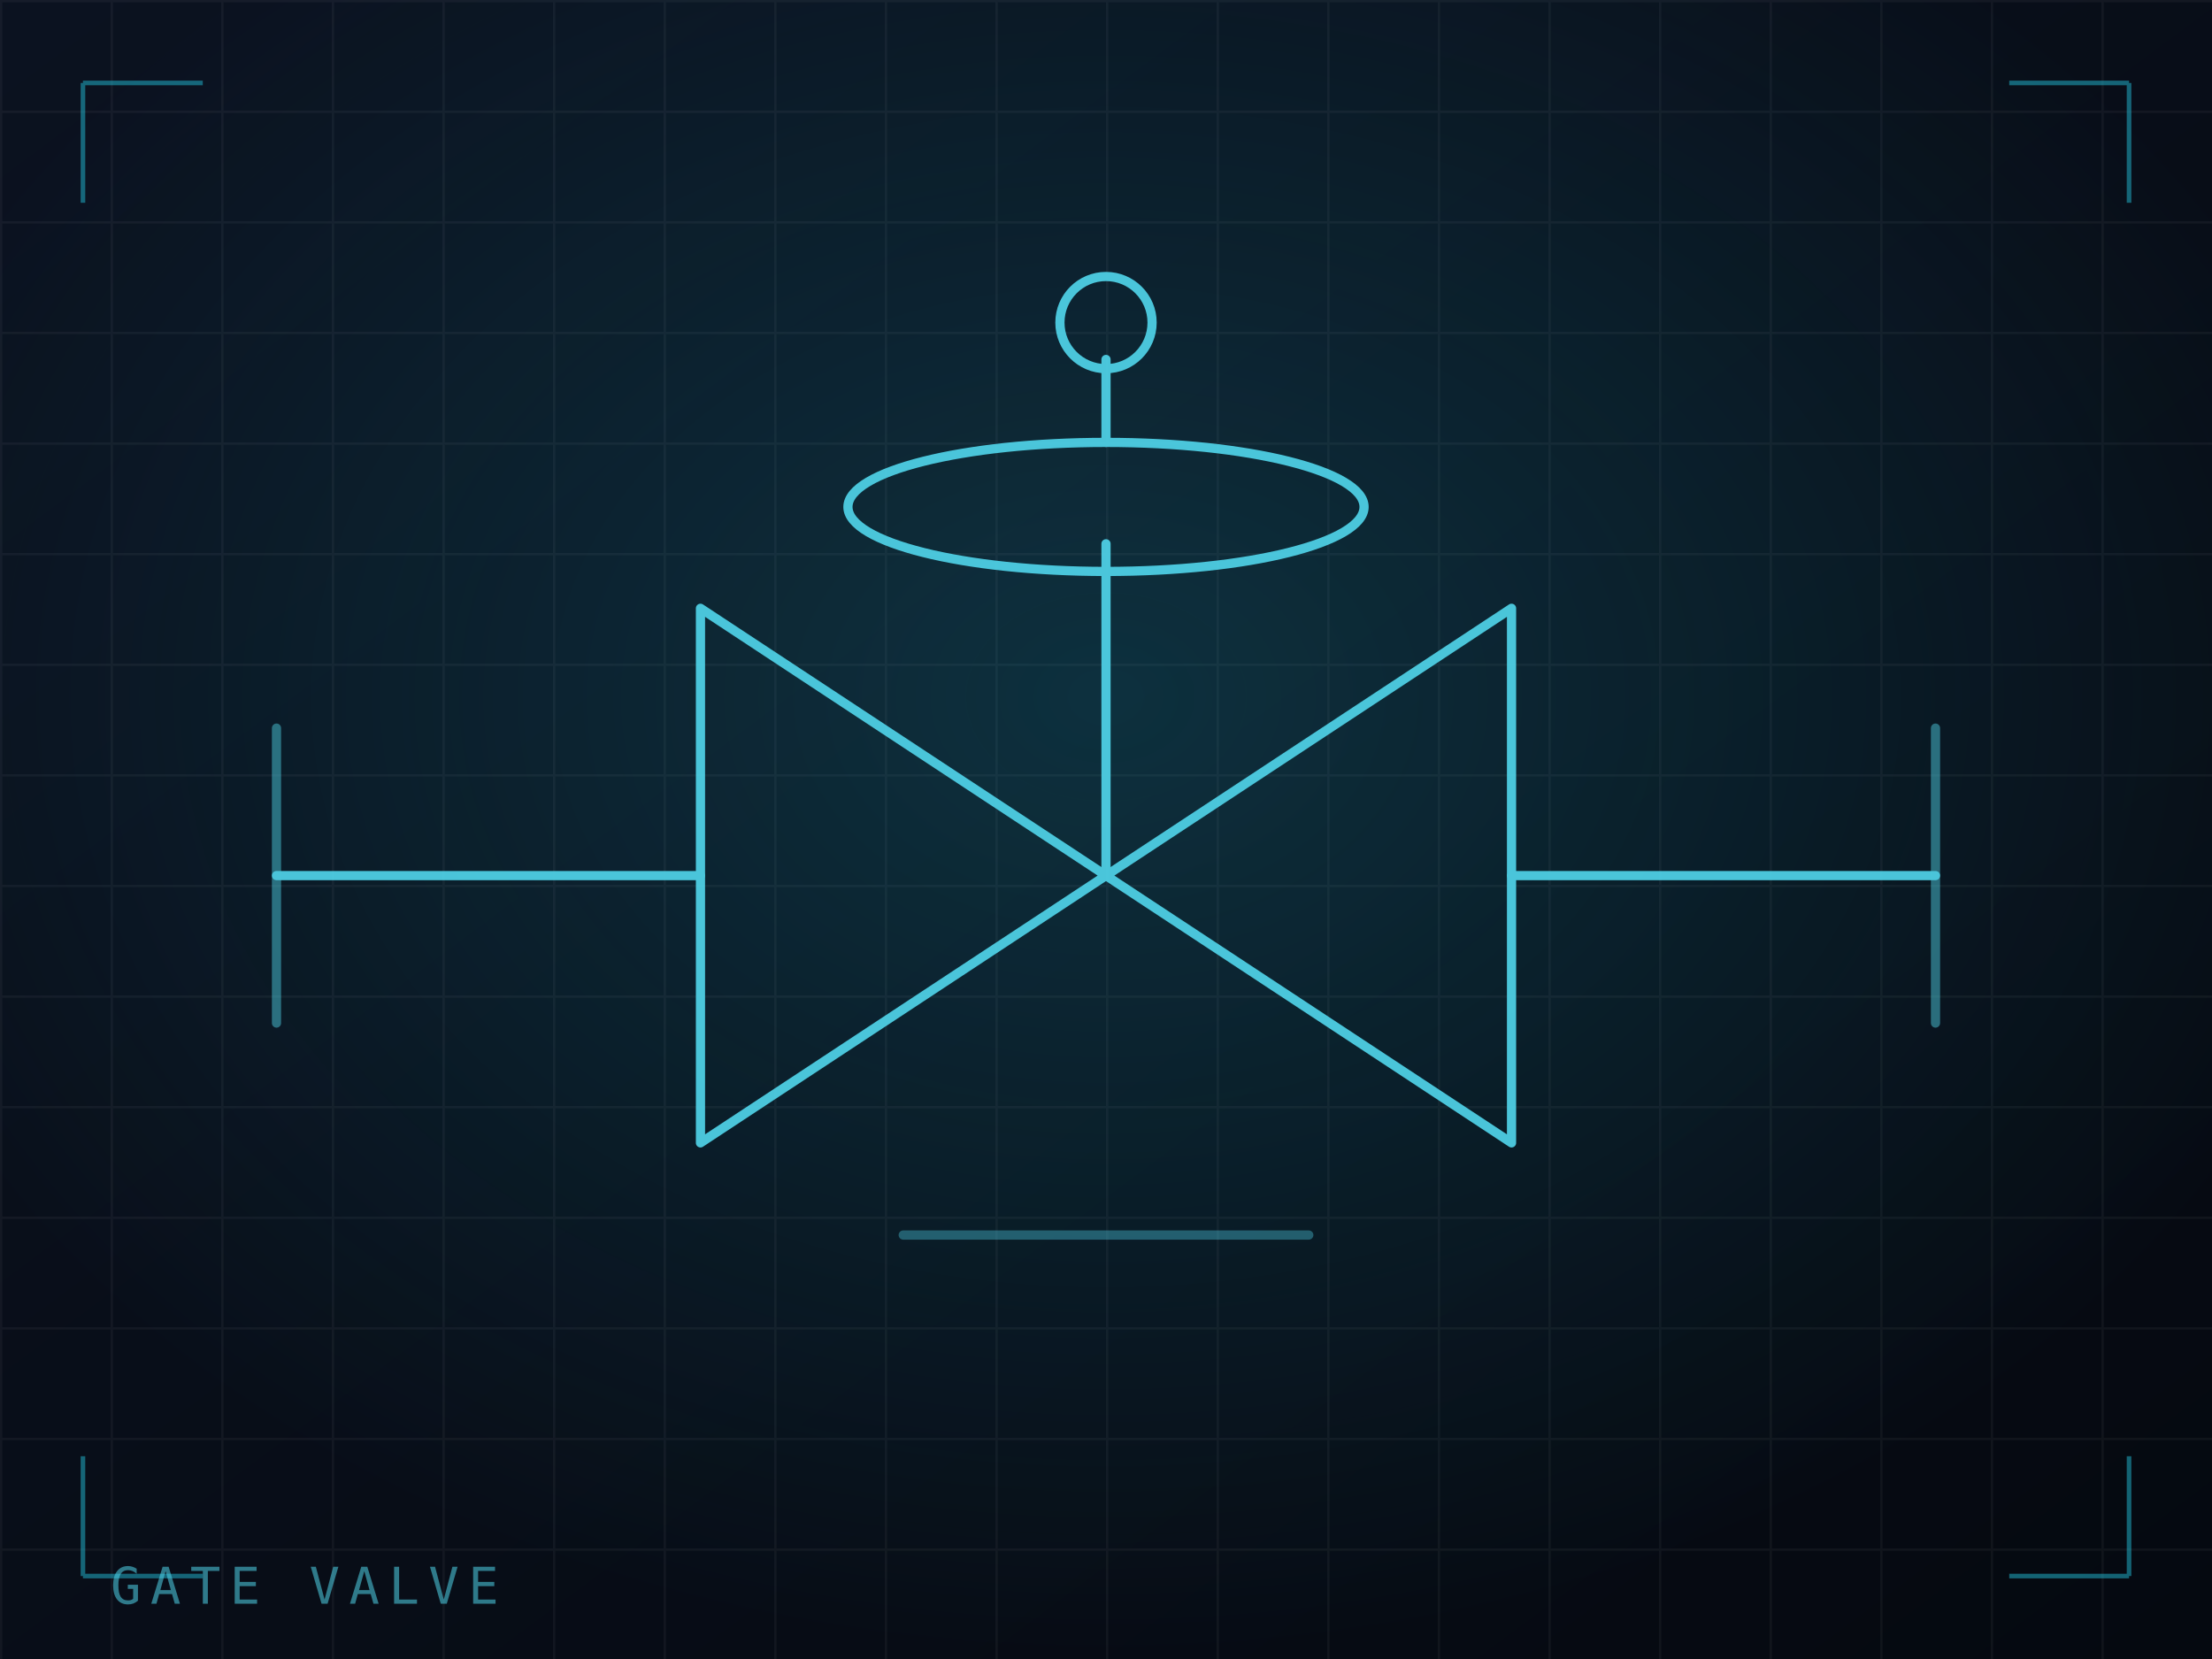
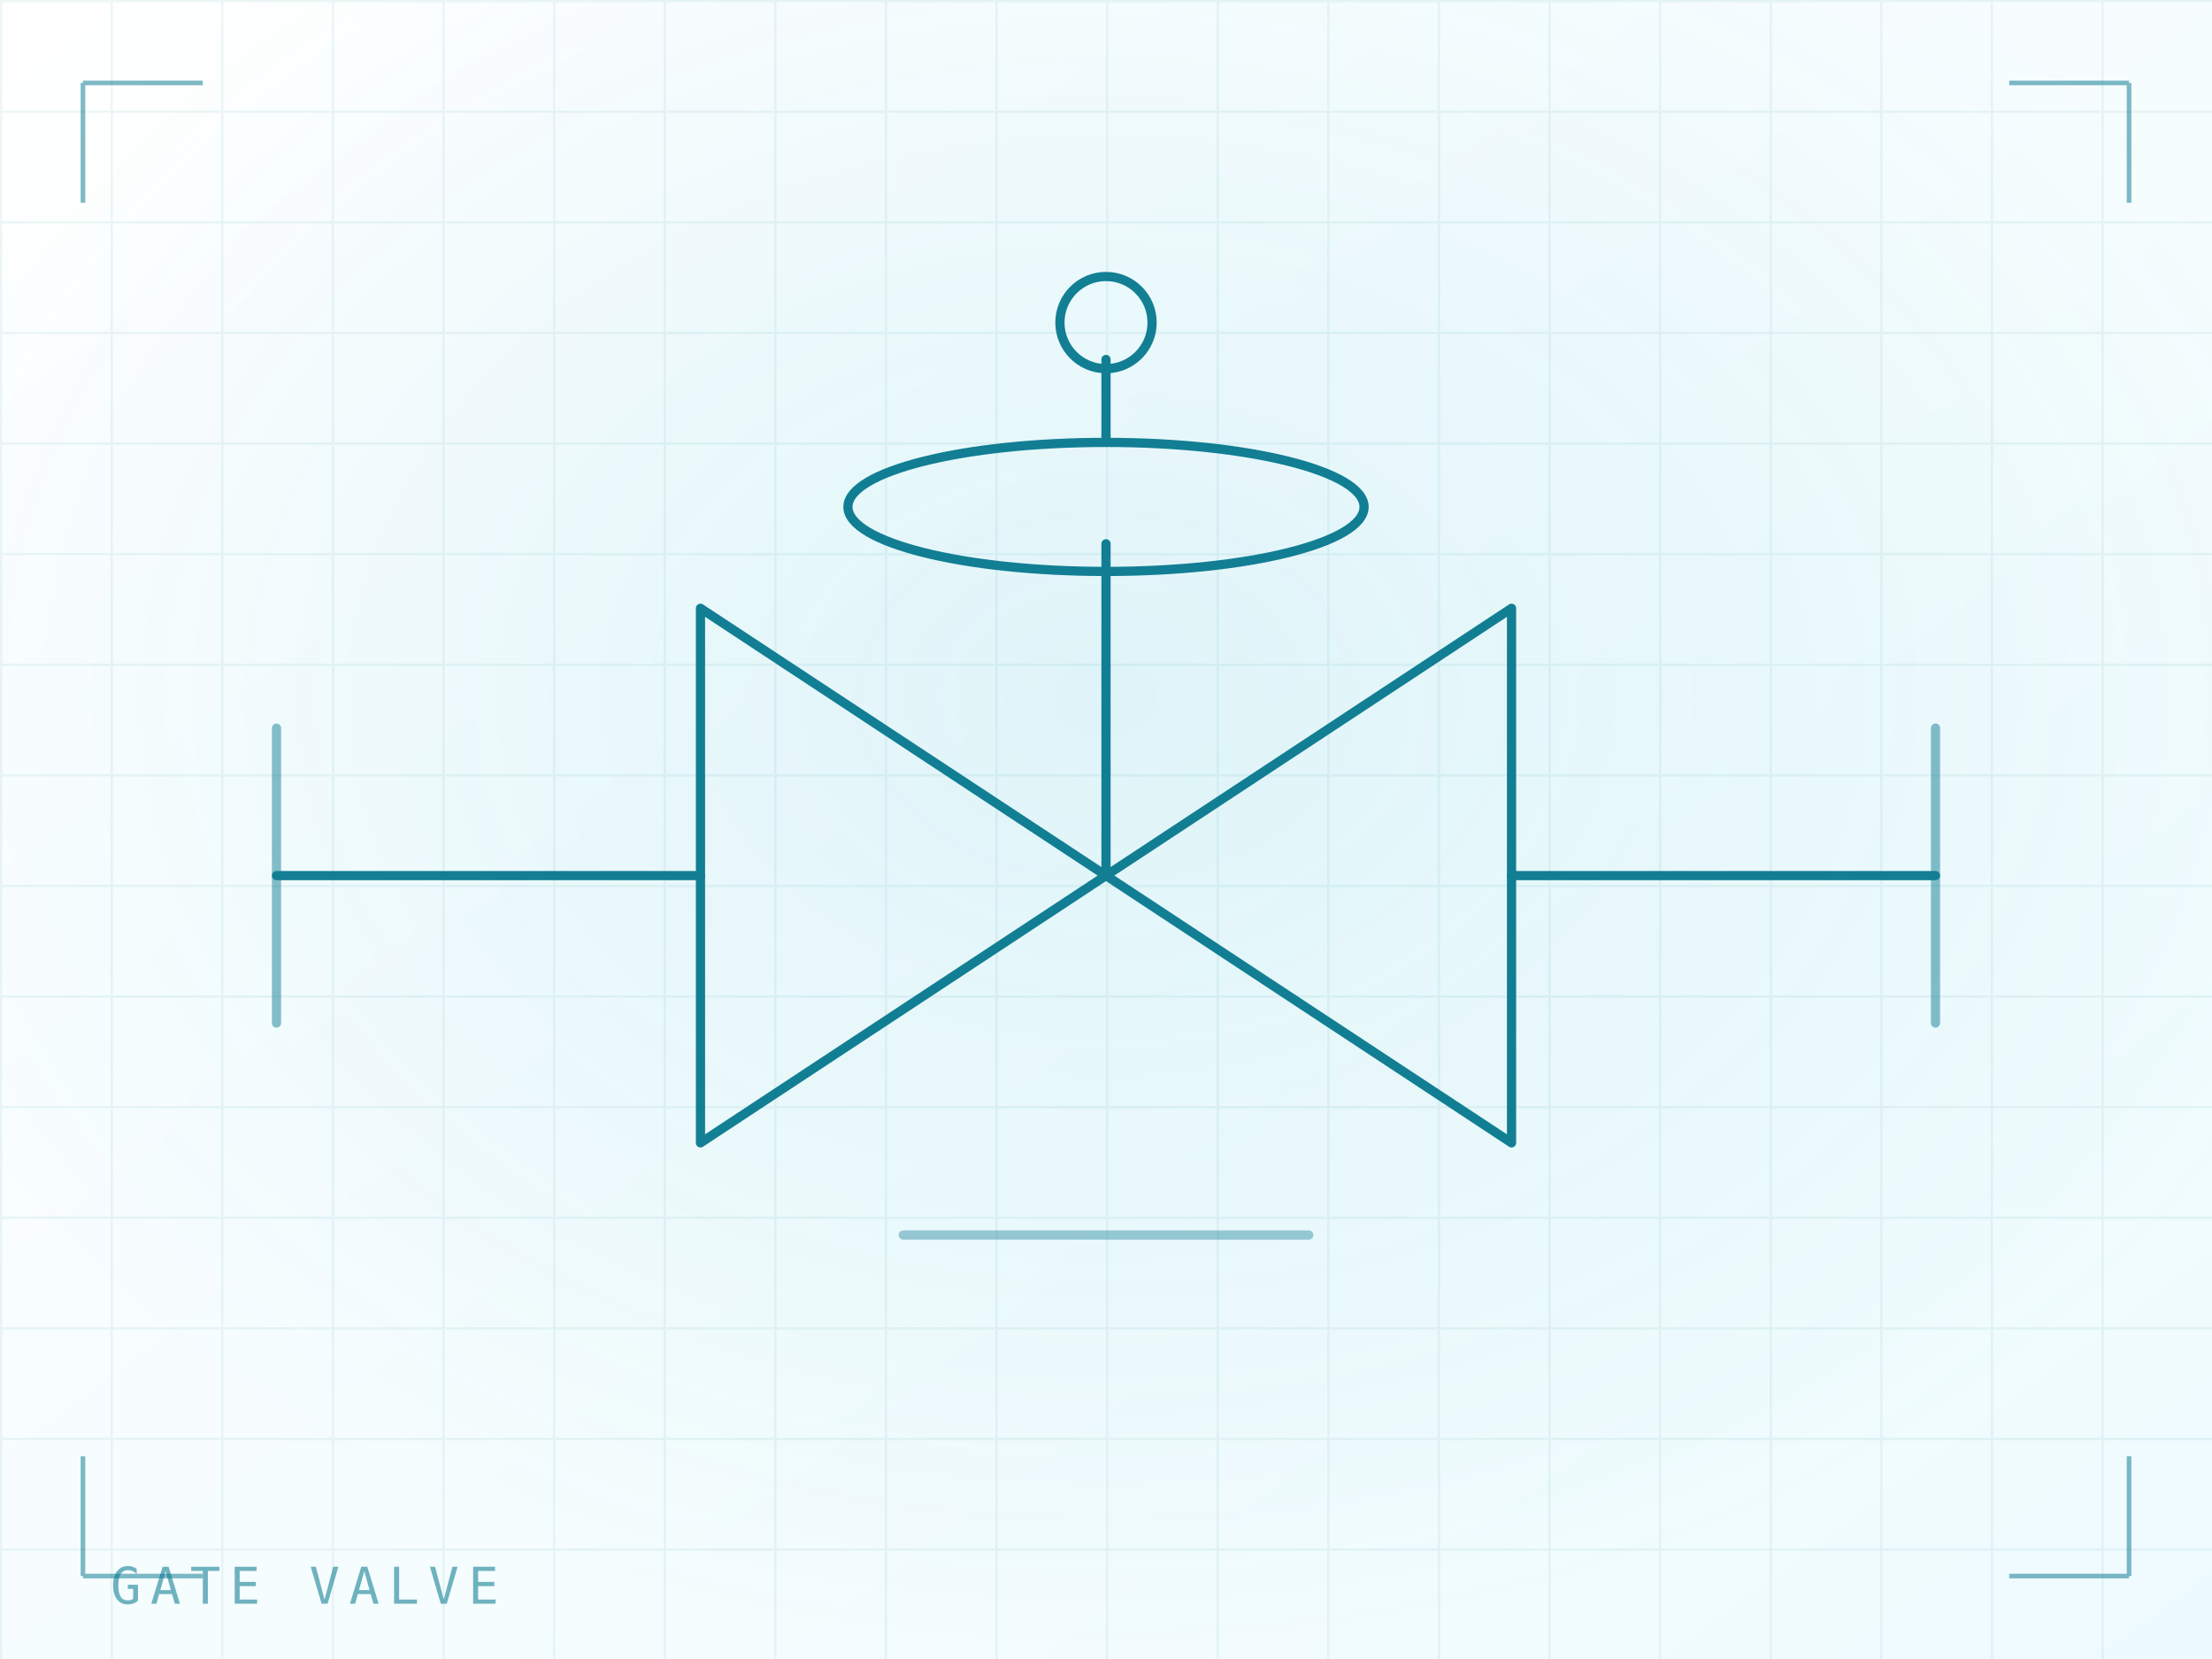
<svg xmlns="http://www.w3.org/2000/svg" viewBox="0 0 480 360" width="480" height="360" role="img" aria-label="GATE VALVE">
  <defs>
    <linearGradient id="bg-g3" x1="0" y1="0" x2="1" y2="1">
-       <stop offset="0" stop-color="#0b1220" />
-       <stop offset="1" stop-color="#050910" />
+       <stop offset="0" stop-color="#ffffff" />
+       <stop offset="1" stop-color="#eefbfe" />
    </linearGradient>
    <radialGradient id="glow-g3" cx="50%" cy="42%" r="58%">
-       <stop offset="0" stop-color="#22bcd6" stop-opacity=".2" />
-       <stop offset="1" stop-color="#22bcd6" stop-opacity="0" />
+       <stop offset="0" stop-color="#00a6c0" stop-opacity=".10" />
+       <stop offset="1" stop-color="#00a6c0" stop-opacity="0" />
    </radialGradient>
    <pattern id="grid-g3" width="24" height="24" patternUnits="userSpaceOnUse">
-       <path d="M24 0H0v24" fill="none" stroke="#ffffff" stroke-opacity=".045" stroke-width="1" />
+       <path d="M24 0H0v24" fill="none" stroke="#00748b" stroke-opacity=".07" stroke-width="1" />
    </pattern>
  </defs>
  <rect width="480" height="360" fill="url(#bg-g3)" />
  <rect width="480" height="360" fill="url(#grid-g3)" />
  <rect width="480" height="360" fill="url(#glow-g3)" />
-   <g fill="none" stroke="#4fd3e8" stroke-width="2" stroke-linecap="round" stroke-linejoin="round" opacity=".92">
+   <g fill="none" stroke="#00748b" stroke-width="2" stroke-linecap="round" stroke-linejoin="round" opacity=".92">
    <path d="M60 190h92M328 190h92" />
    <path d="m152 132 176 116V132L152 248z" />
    <path d="M240 190v-72" />
    <ellipse cx="240" cy="110" rx="56" ry="14" />
    <path d="M240 96V78" />
    <circle cx="240" cy="70" r="10" />
    <path d="M60 158v64M420 158v64" opacity=".5" />
    <path d="M196 268h88" opacity=".4" />
  </g>
-   <g fill="none" stroke="#22bcd6" stroke-width="1" opacity=".5">
+   <g fill="none" stroke="#00748b" stroke-width="1" opacity=".5">
    <path d="M18 18h26M18 18v26M462 18h-26M462 18v26M18 342h26M18 342v-26M462 342h-26M462 342v-26" />
  </g>
-   <text x="24" y="348" fill="#4fd3e8" fill-opacity=".55" font-family="ui-monospace, monospace" font-size="11" letter-spacing="2">GATE VALVE</text>
+   <text x="24" y="348" fill="#00748b" fill-opacity=".55" font-family="ui-monospace, monospace" font-size="11" letter-spacing="2">GATE VALVE</text>
</svg>
